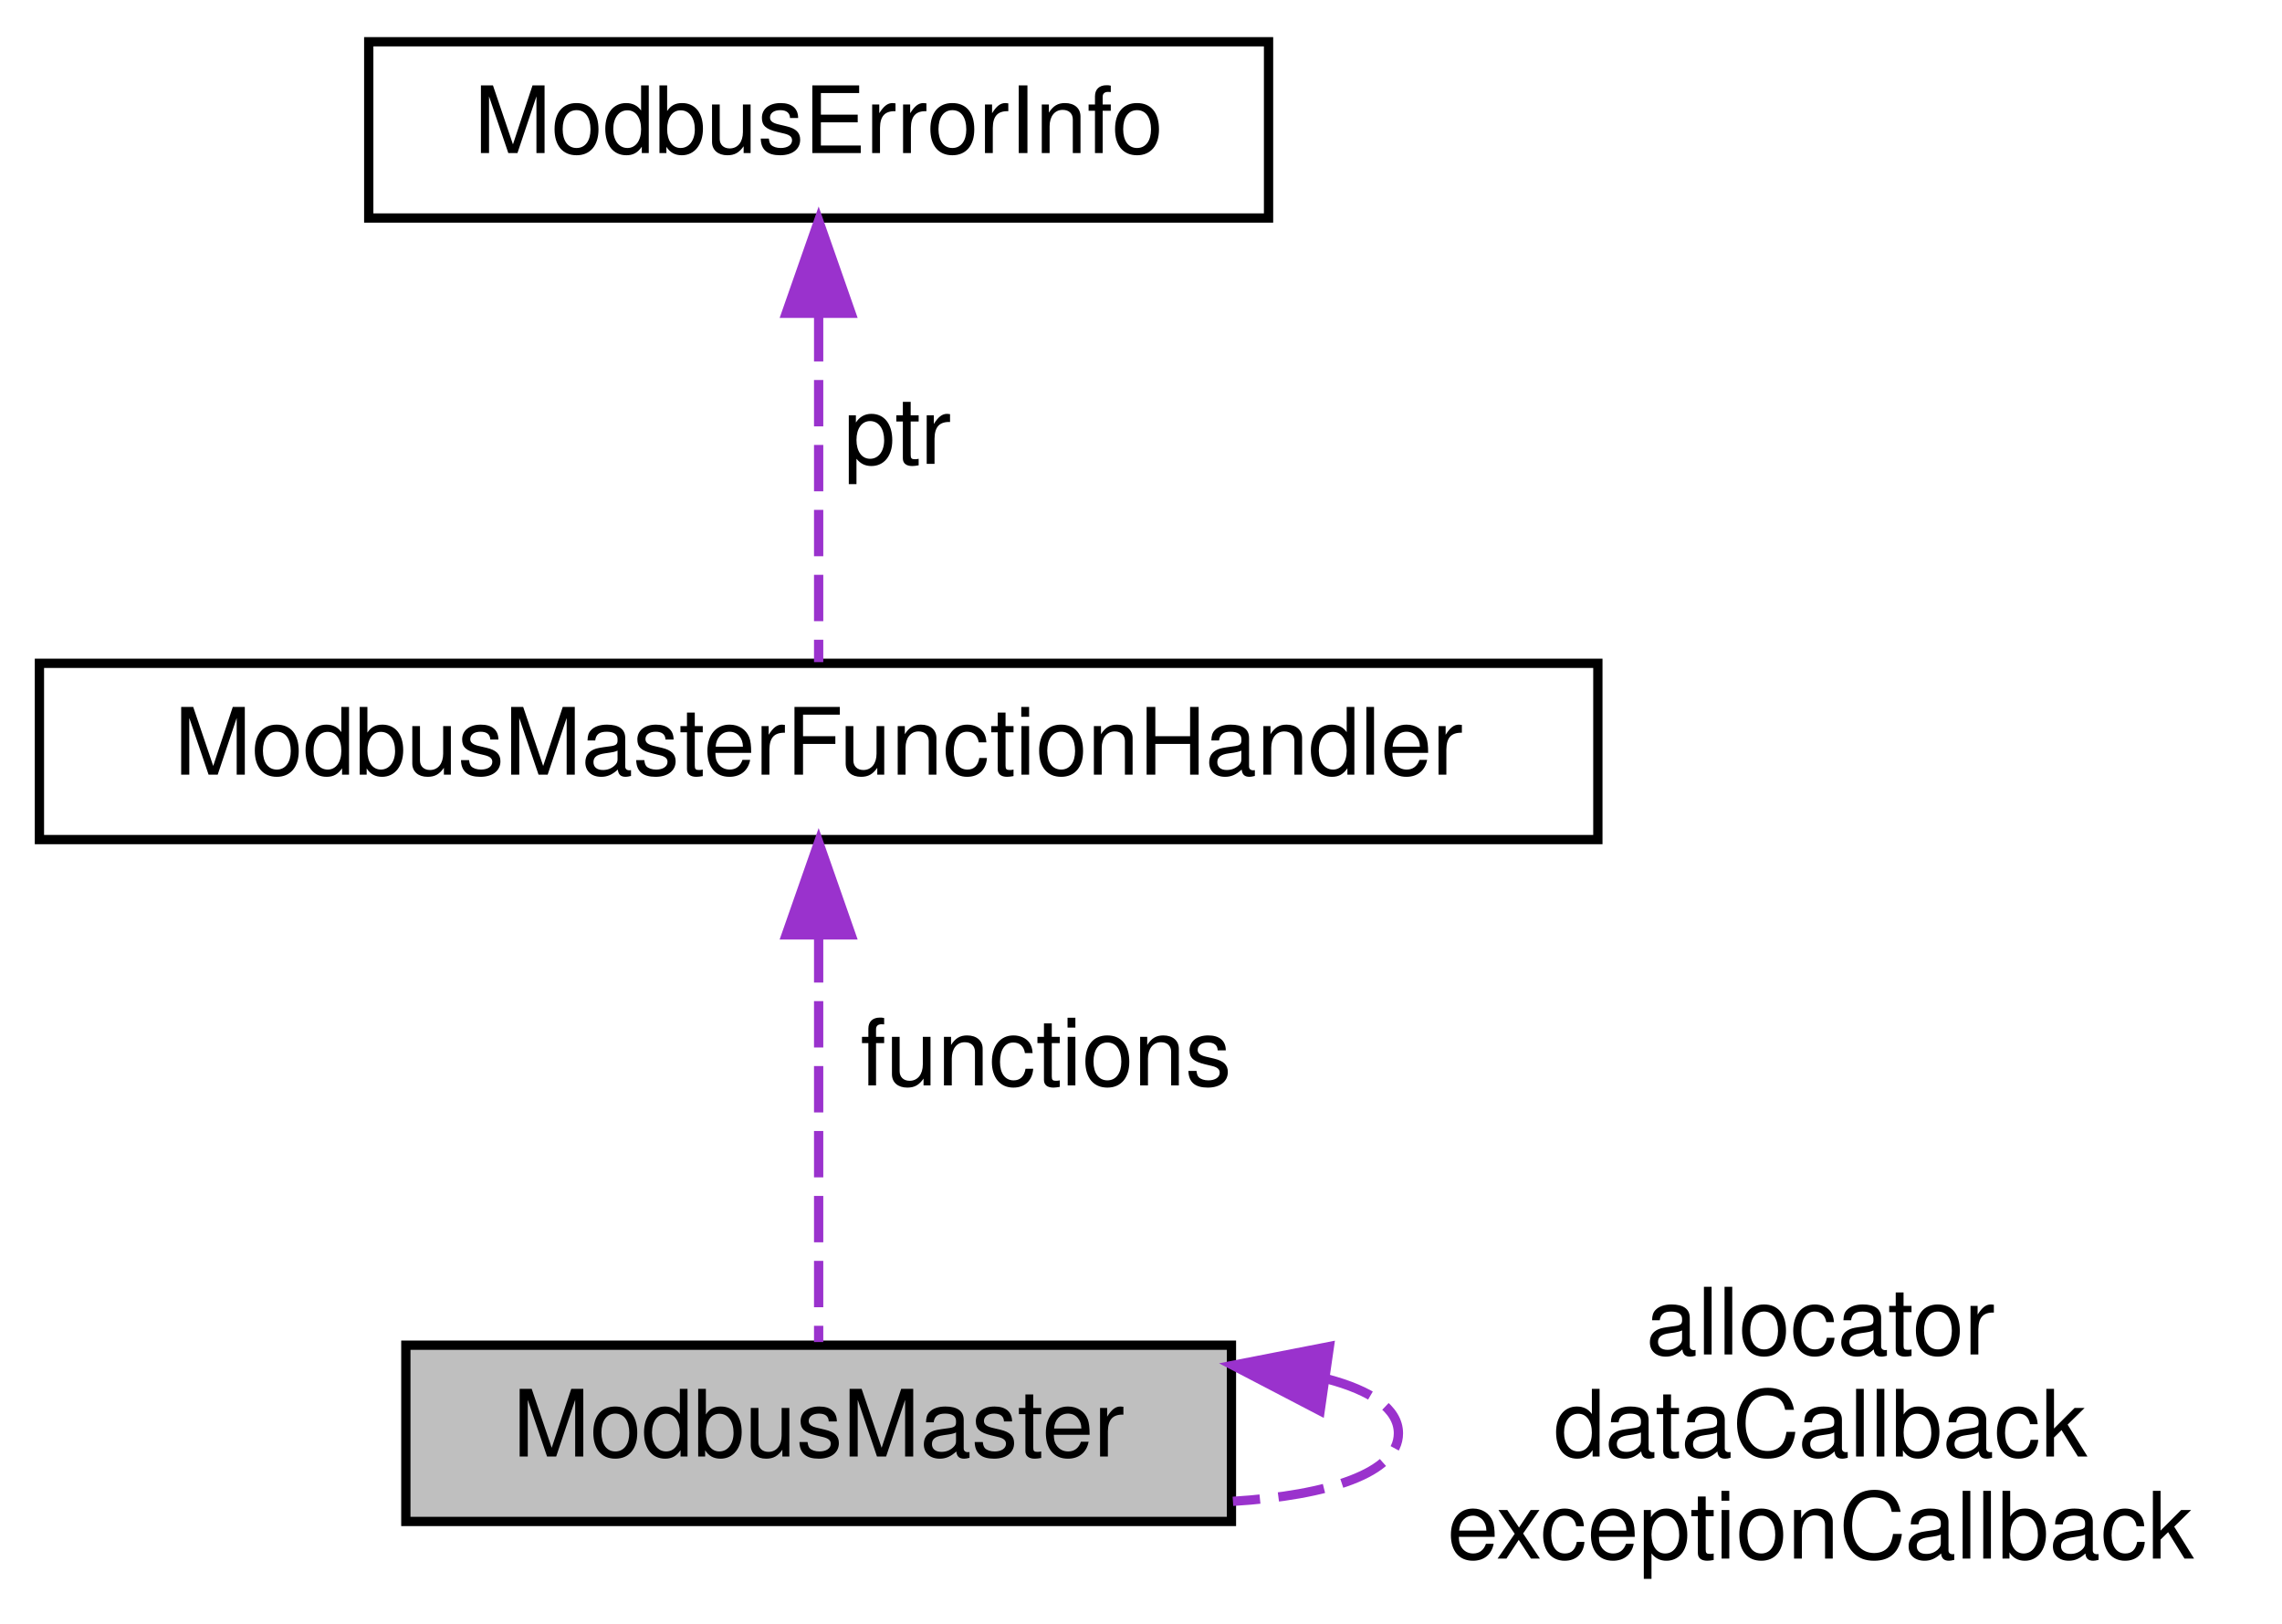
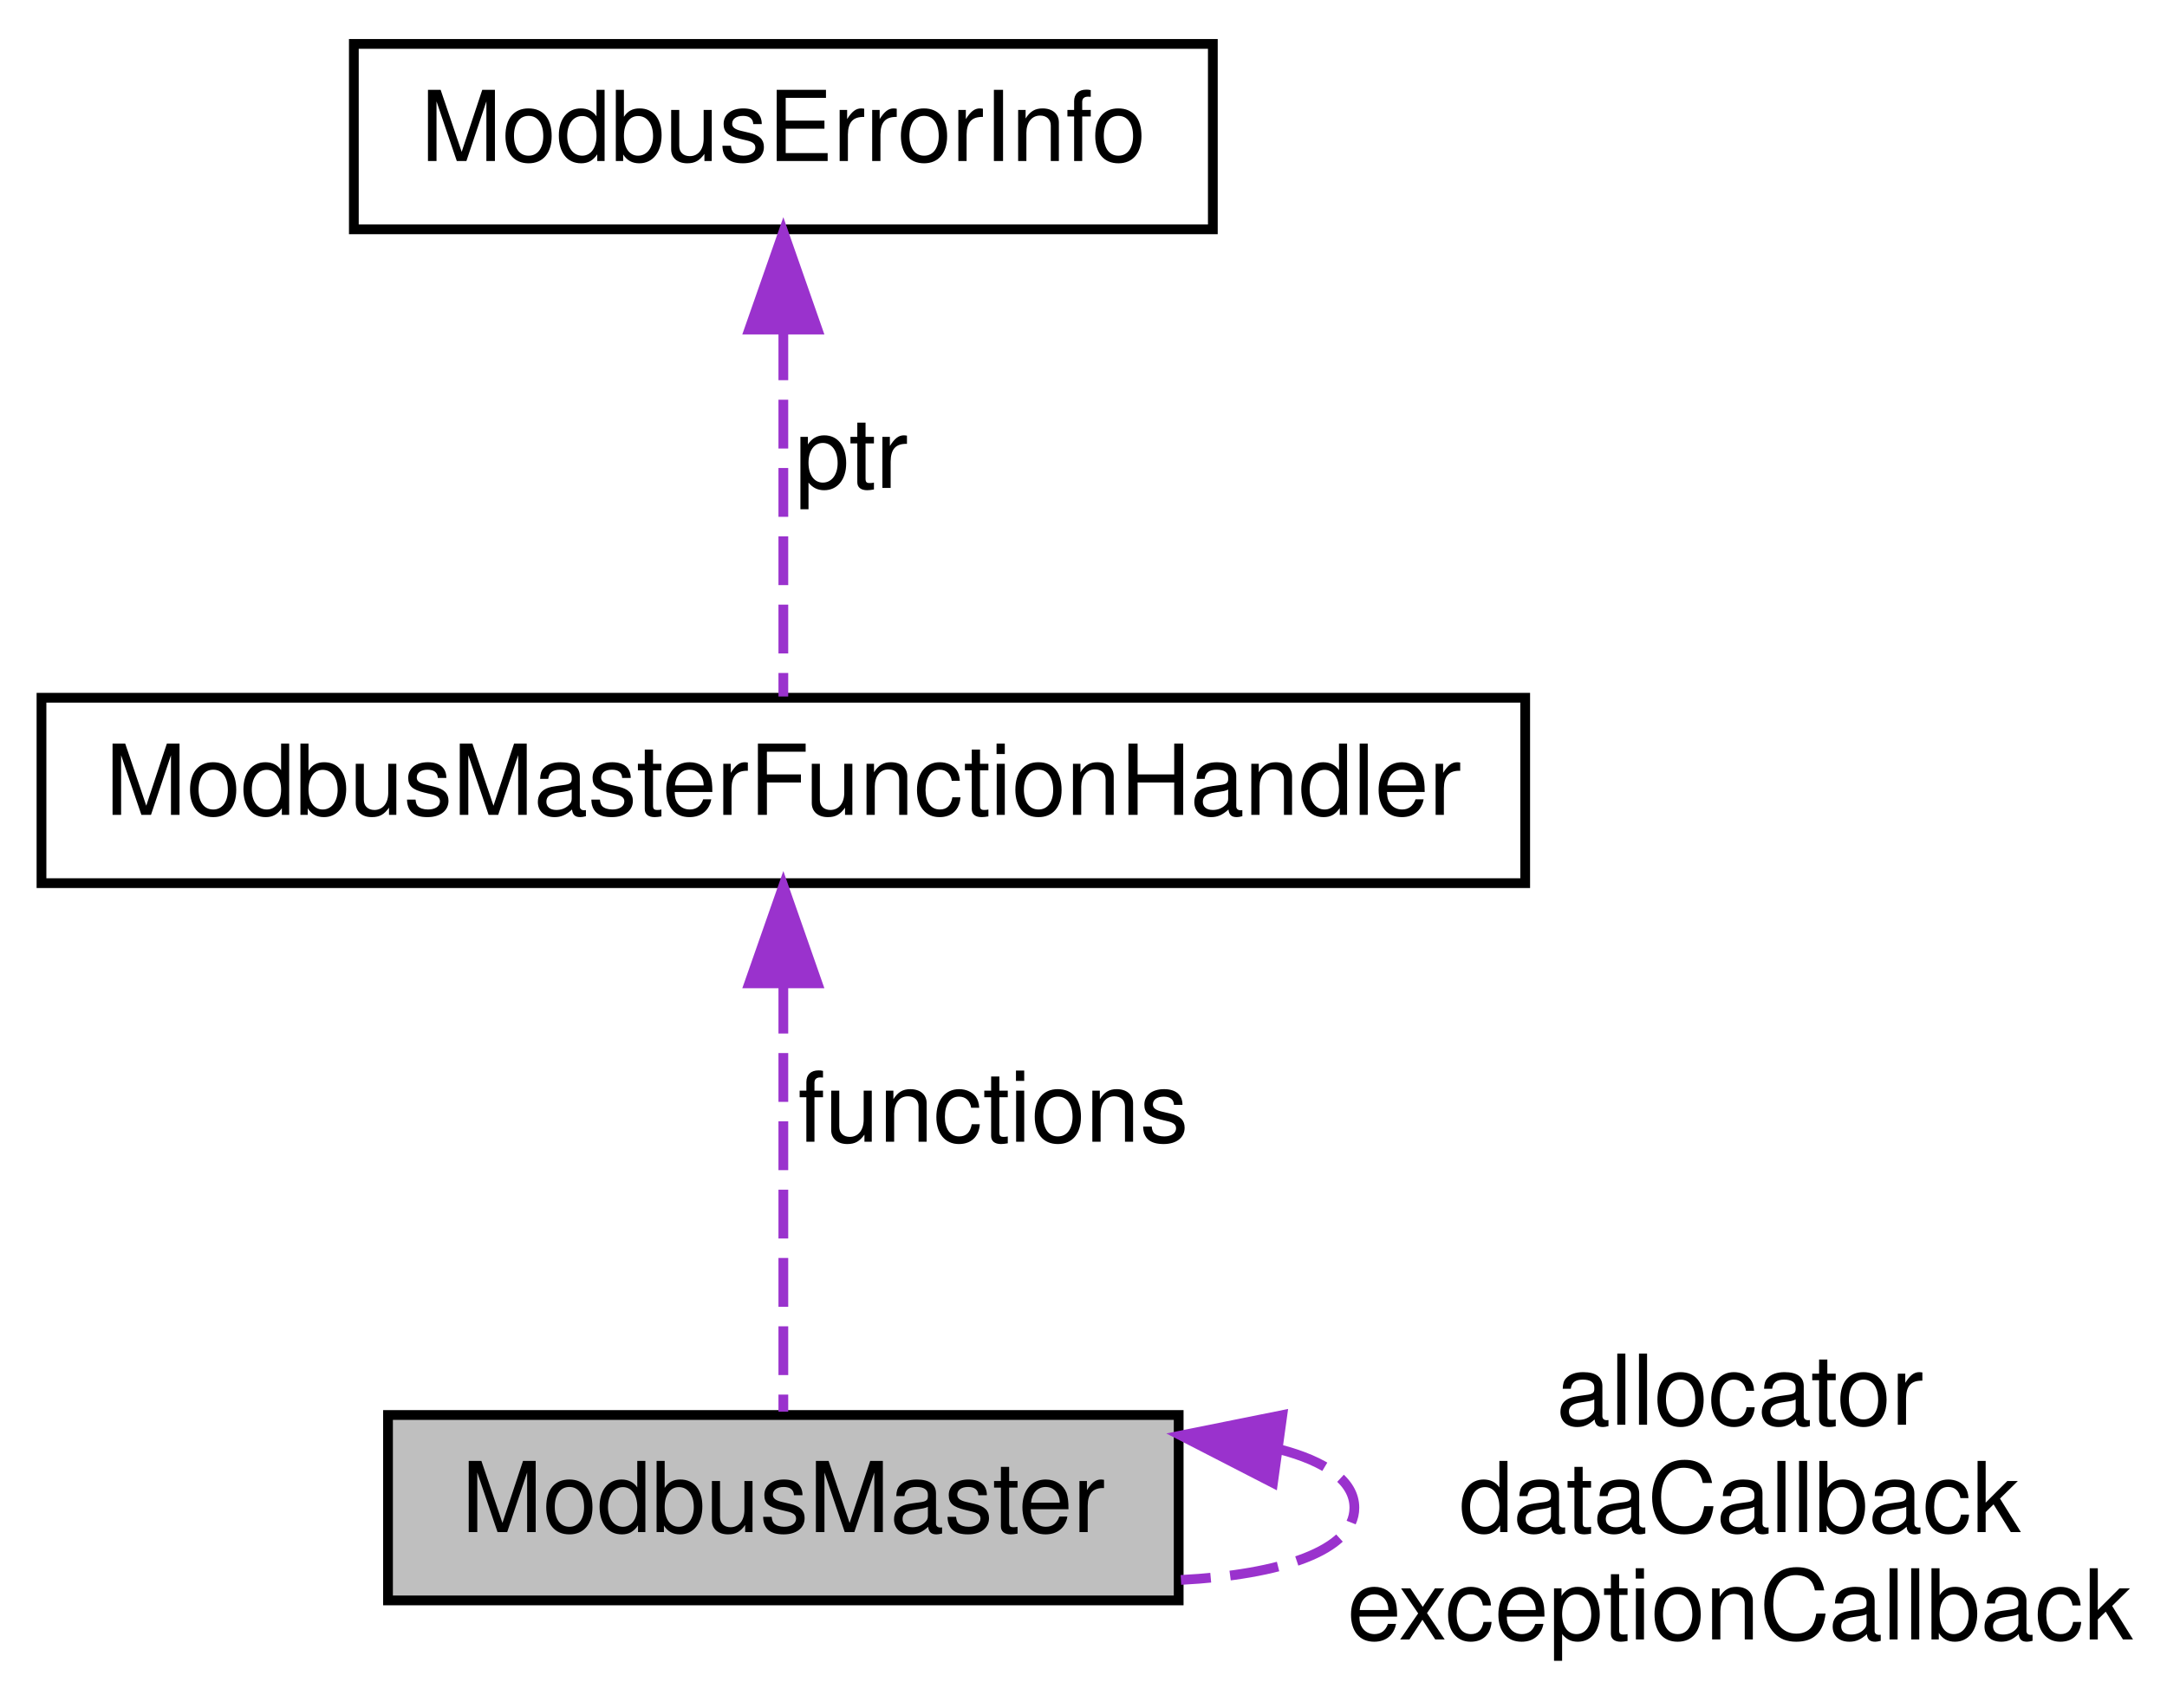
- <svg xmlns="http://www.w3.org/2000/svg" xmlns:xlink="http://www.w3.org/1999/xlink" width="246pt" height="175pt" viewBox="0.00 0.00 245.50 175.00">
+ <svg xmlns="http://www.w3.org/2000/svg" xmlns:xlink="http://www.w3.org/1999/xlink" width="222pt" height="175pt" viewBox="0.00 0.00 221.50 175.00">
  <g id="graph0" class="graph" transform="scale(1 1) rotate(0) translate(4 171)">
    <g id="node1" class="node">
      <g id="a_node1">
        <a xlink:title="Master device status.">
-           <polygon fill="#bfbfbf" stroke="black" points="39.5,-7 39.5,-26 128.5,-26 128.5,-7 39.5,-7" />
-           <text text-anchor="middle" x="84" y="-14" font-family="Helvetica,sans-Serif" font-size="10.00">ModbusMaster</text>
+           <polygon fill="#bfbfbf" stroke="black" points="35.5,-7 35.5,-26 116.5,-26 116.5,-7 35.5,-7" />
+           <text text-anchor="middle" x="76" y="-14" font-family="Helvetica,sans-Serif" font-size="10.00">ModbusMaster</text>
        </a>
      </g>
    </g>
    <g id="edge3" class="edge">
-       <path fill="none" stroke="#9a32cd" stroke-dasharray="5,2" d="M138.83,-22.36C143.55,-21.11 146.5,-19.16 146.5,-16.5 146.5,-12.24 138.95,-9.8 128.66,-9.17" />
-       <polygon fill="#9a32cd" stroke="#9a32cd" points="138.06,-18.93 128.66,-23.83 139.06,-25.86 138.06,-18.93" />
-       <text text-anchor="middle" x="192" y="-25" font-family="Helvetica,sans-Serif" font-size="10.00"> allocator</text>
-       <text text-anchor="middle" x="192" y="-14" font-family="Helvetica,sans-Serif" font-size="10.00">dataCallback</text>
-       <text text-anchor="middle" x="192" y="-3" font-family="Helvetica,sans-Serif" font-size="10.00">exceptionCallback</text>
+       <path fill="none" stroke="#9a32cd" stroke-dasharray="5,2" d="M126.82,-22.49C131.53,-21.26 134.5,-19.26 134.5,-16.5 134.5,-12.09 126.9,-9.62 116.73,-9.1" />
+       <polygon fill="#9a32cd" stroke="#9a32cd" points="126.16,-19.05 116.73,-23.9 127.12,-25.99 126.16,-19.05" />
+       <text text-anchor="middle" x="174" y="-25" font-family="Helvetica,sans-Serif" font-size="10.00"> allocator</text>
+       <text text-anchor="middle" x="174" y="-14" font-family="Helvetica,sans-Serif" font-size="10.00">dataCallback</text>
+       <text text-anchor="middle" x="174" y="-3" font-family="Helvetica,sans-Serif" font-size="10.00">exceptionCallback</text>
    </g>
    <g id="node2" class="node">
      <g id="a_node2">
        <a xlink:href="structModbusMasterFunctionHandler.html" target="_top" xlink:title="Associates Modbus function ID with a pointer to a response parsing function.">
-           <polygon fill="none" stroke="black" points="0,-80.5 0,-99.5 168,-99.5 168,-80.5 0,-80.5" />
-           <text text-anchor="middle" x="84" y="-87.5" font-family="Helvetica,sans-Serif" font-size="10.00">ModbusMasterFunctionHandler</text>
+           <polygon fill="none" stroke="black" points="0,-80.5 0,-99.5 152,-99.5 152,-80.5 0,-80.5" />
+           <text text-anchor="middle" x="76" y="-87.5" font-family="Helvetica,sans-Serif" font-size="10.00">ModbusMasterFunctionHandler</text>
        </a>
      </g>
    </g>
    <g id="edge1" class="edge">
-       <path fill="none" stroke="#9a32cd" stroke-dasharray="5,2" d="M84,-70.09C84,-55.93 84,-37.2 84,-26.34" />
-       <polygon fill="#9a32cd" stroke="#9a32cd" points="80.5,-70.23 84,-80.23 87.5,-70.23 80.5,-70.23" />
-       <text text-anchor="middle" x="108.5" y="-54" font-family="Helvetica,sans-Serif" font-size="10.00"> functions</text>
+       <path fill="none" stroke="#9a32cd" stroke-dasharray="5,2" d="M76,-70.09C76,-55.93 76,-37.2 76,-26.34" />
+       <polygon fill="#9a32cd" stroke="#9a32cd" points="72.5,-70.23 76,-80.23 79.5,-70.23 72.5,-70.23" />
+       <text text-anchor="middle" x="97.5" y="-54" font-family="Helvetica,sans-Serif" font-size="10.00"> functions</text>
    </g>
    <g id="node3" class="node">
      <g id="a_node3">
-         <a xlink:href="structModbusErrorInfo.html" target="_top" xlink:title="Error represenation - source and type of error.">
-           <polygon fill="none" stroke="black" points="35.5,-147.5 35.5,-166.5 132.5,-166.5 132.5,-147.5 35.5,-147.5" />
-           <text text-anchor="middle" x="84" y="-154.5" font-family="Helvetica,sans-Serif" font-size="10.00">ModbusErrorInfo</text>
+         <a xlink:href="structModbusErrorInfo.html" target="_top" xlink:title="Richer error represenation - source and type of error.">
+           <polygon fill="none" stroke="black" points="32,-147.5 32,-166.5 120,-166.5 120,-147.5 32,-147.5" />
+           <text text-anchor="middle" x="76" y="-154.5" font-family="Helvetica,sans-Serif" font-size="10.00">ModbusErrorInfo</text>
        </a>
      </g>
    </g>
    <g id="edge2" class="edge">
-       <path fill="none" stroke="#9a32cd" stroke-dasharray="5,2" d="M84,-137.04C84,-124.67 84,-109.12 84,-99.63" />
-       <polygon fill="#9a32cd" stroke="#9a32cd" points="80.5,-137.23 84,-147.23 87.5,-137.23 80.5,-137.23" />
-       <text text-anchor="middle" x="92.5" y="-121" font-family="Helvetica,sans-Serif" font-size="10.00"> ptr</text>
+       <path fill="none" stroke="#9a32cd" stroke-dasharray="5,2" d="M76,-137.04C76,-124.67 76,-109.12 76,-99.63" />
+       <polygon fill="#9a32cd" stroke="#9a32cd" points="72.5,-137.23 76,-147.23 79.5,-137.23 72.5,-137.23" />
+       <text text-anchor="middle" x="83" y="-121" font-family="Helvetica,sans-Serif" font-size="10.00"> ptr</text>
    </g>
  </g>
</svg>
